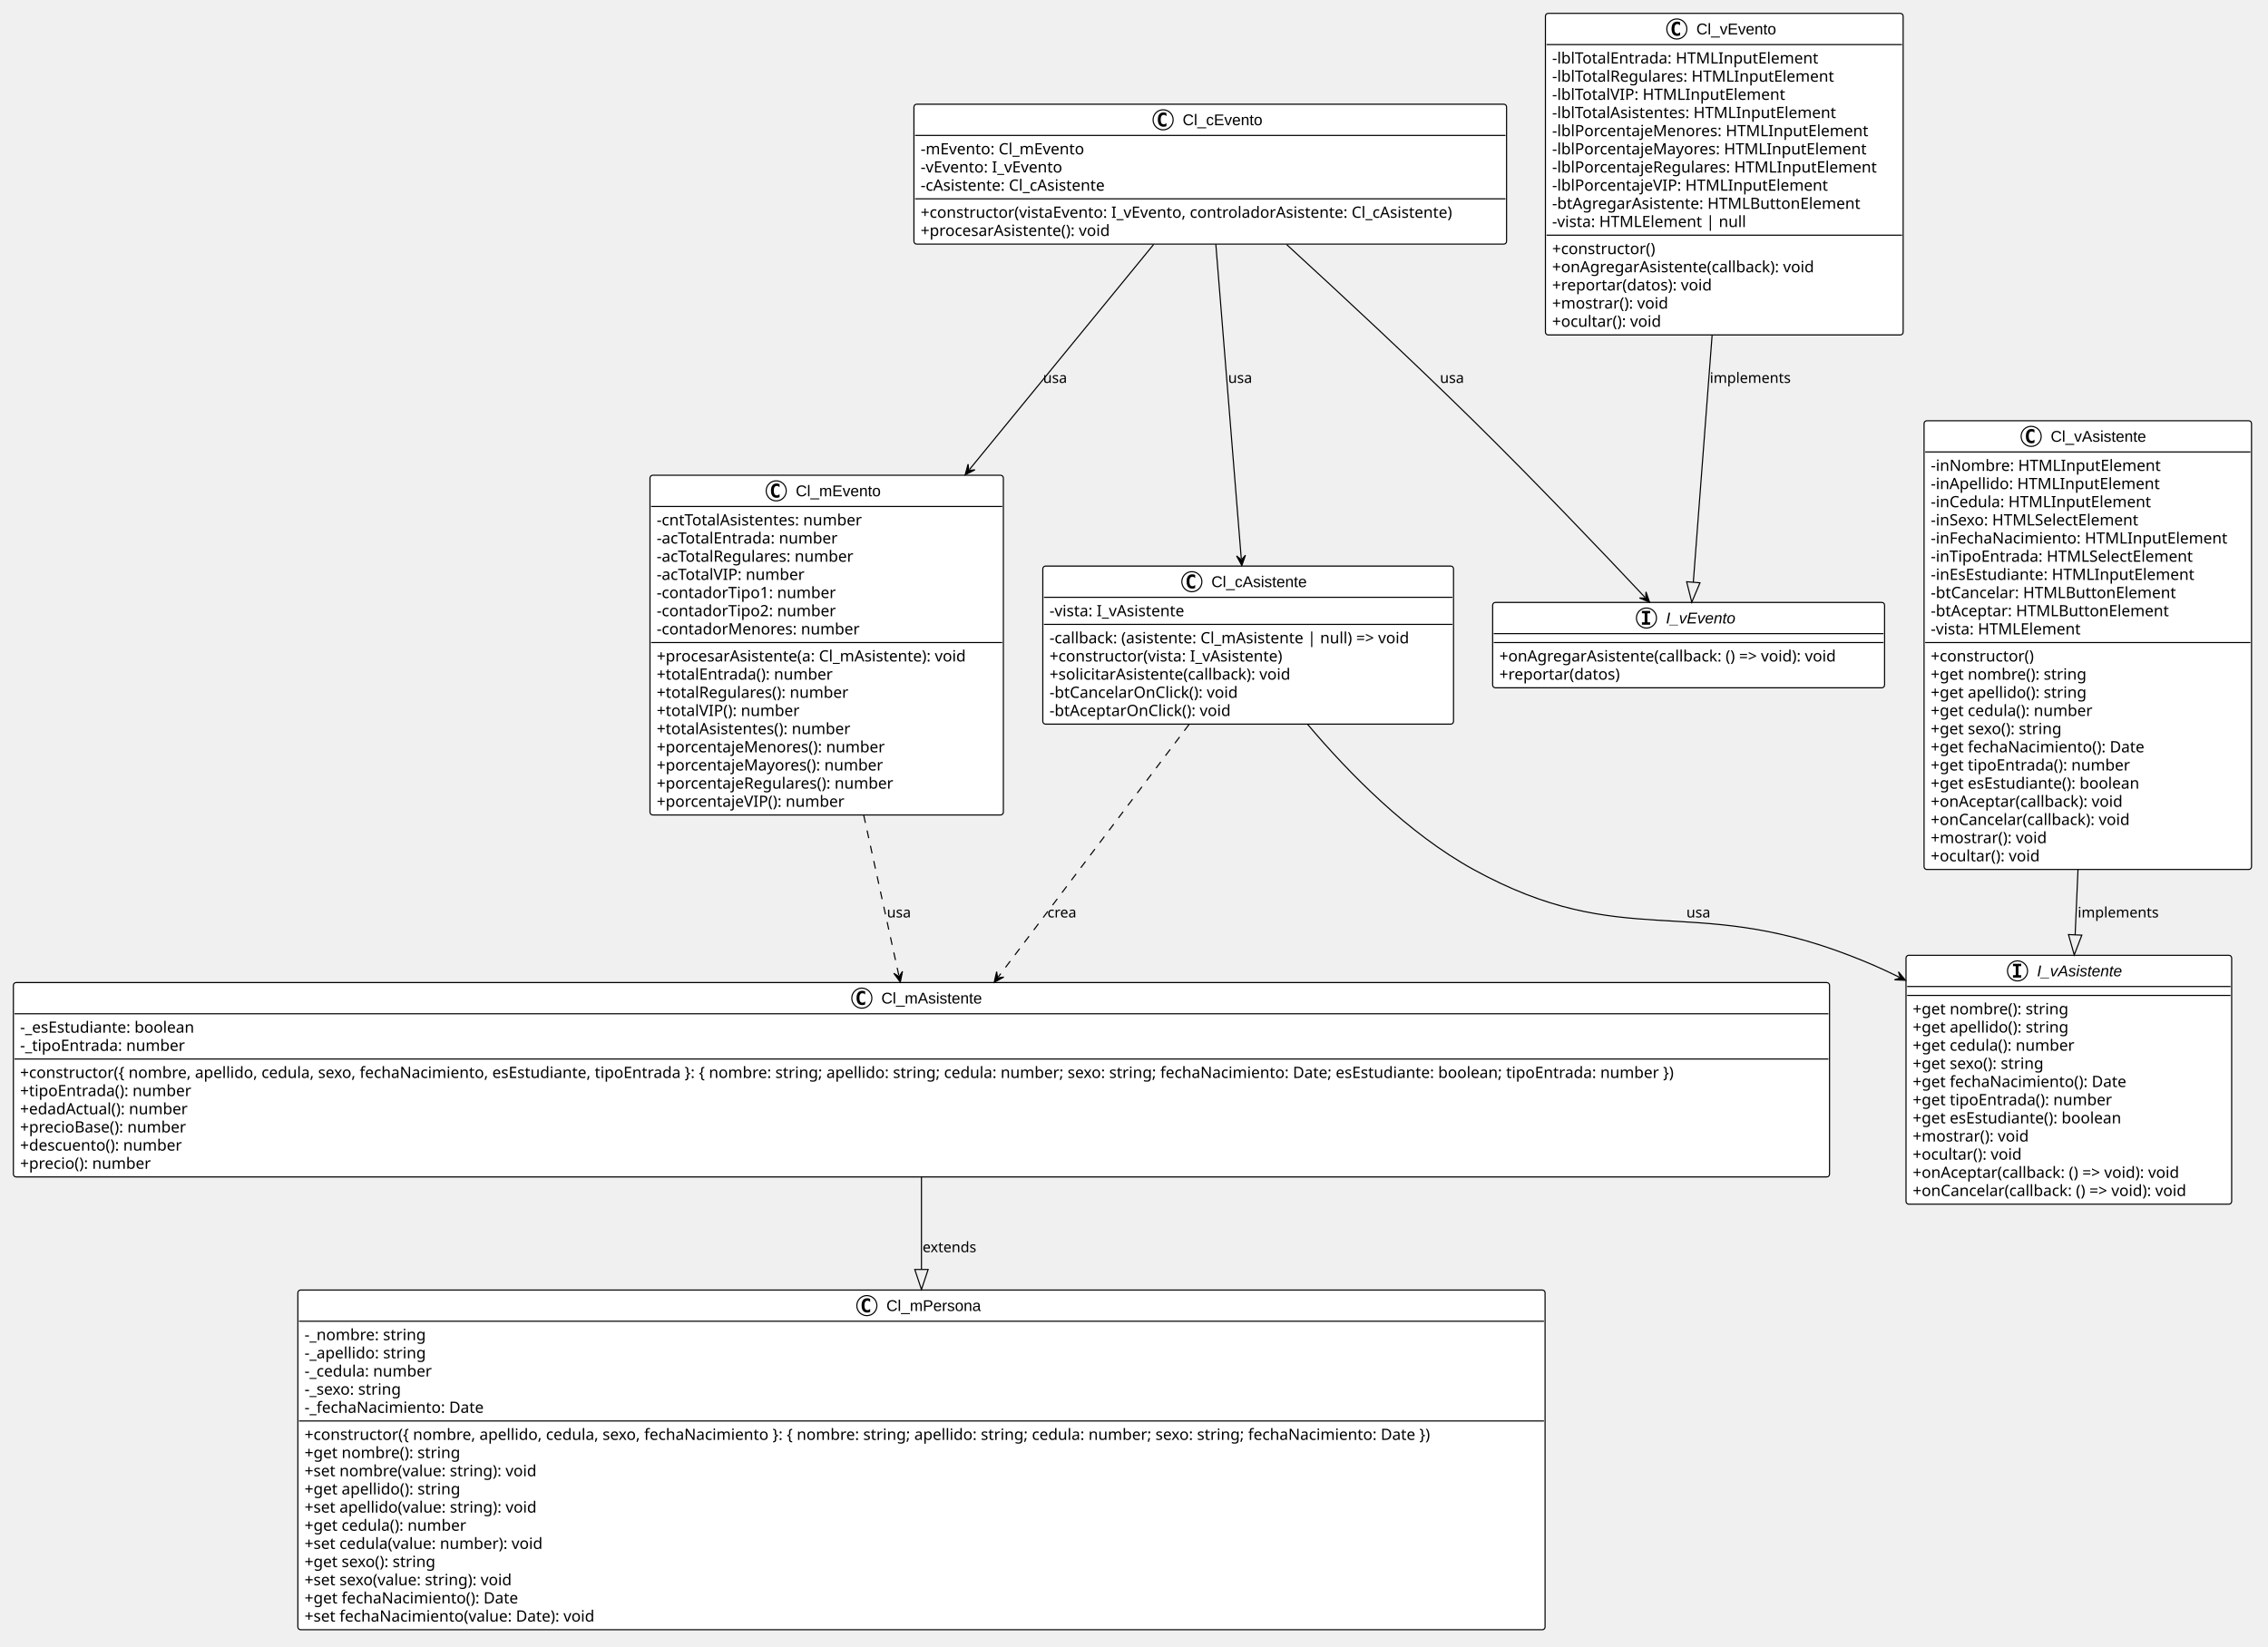
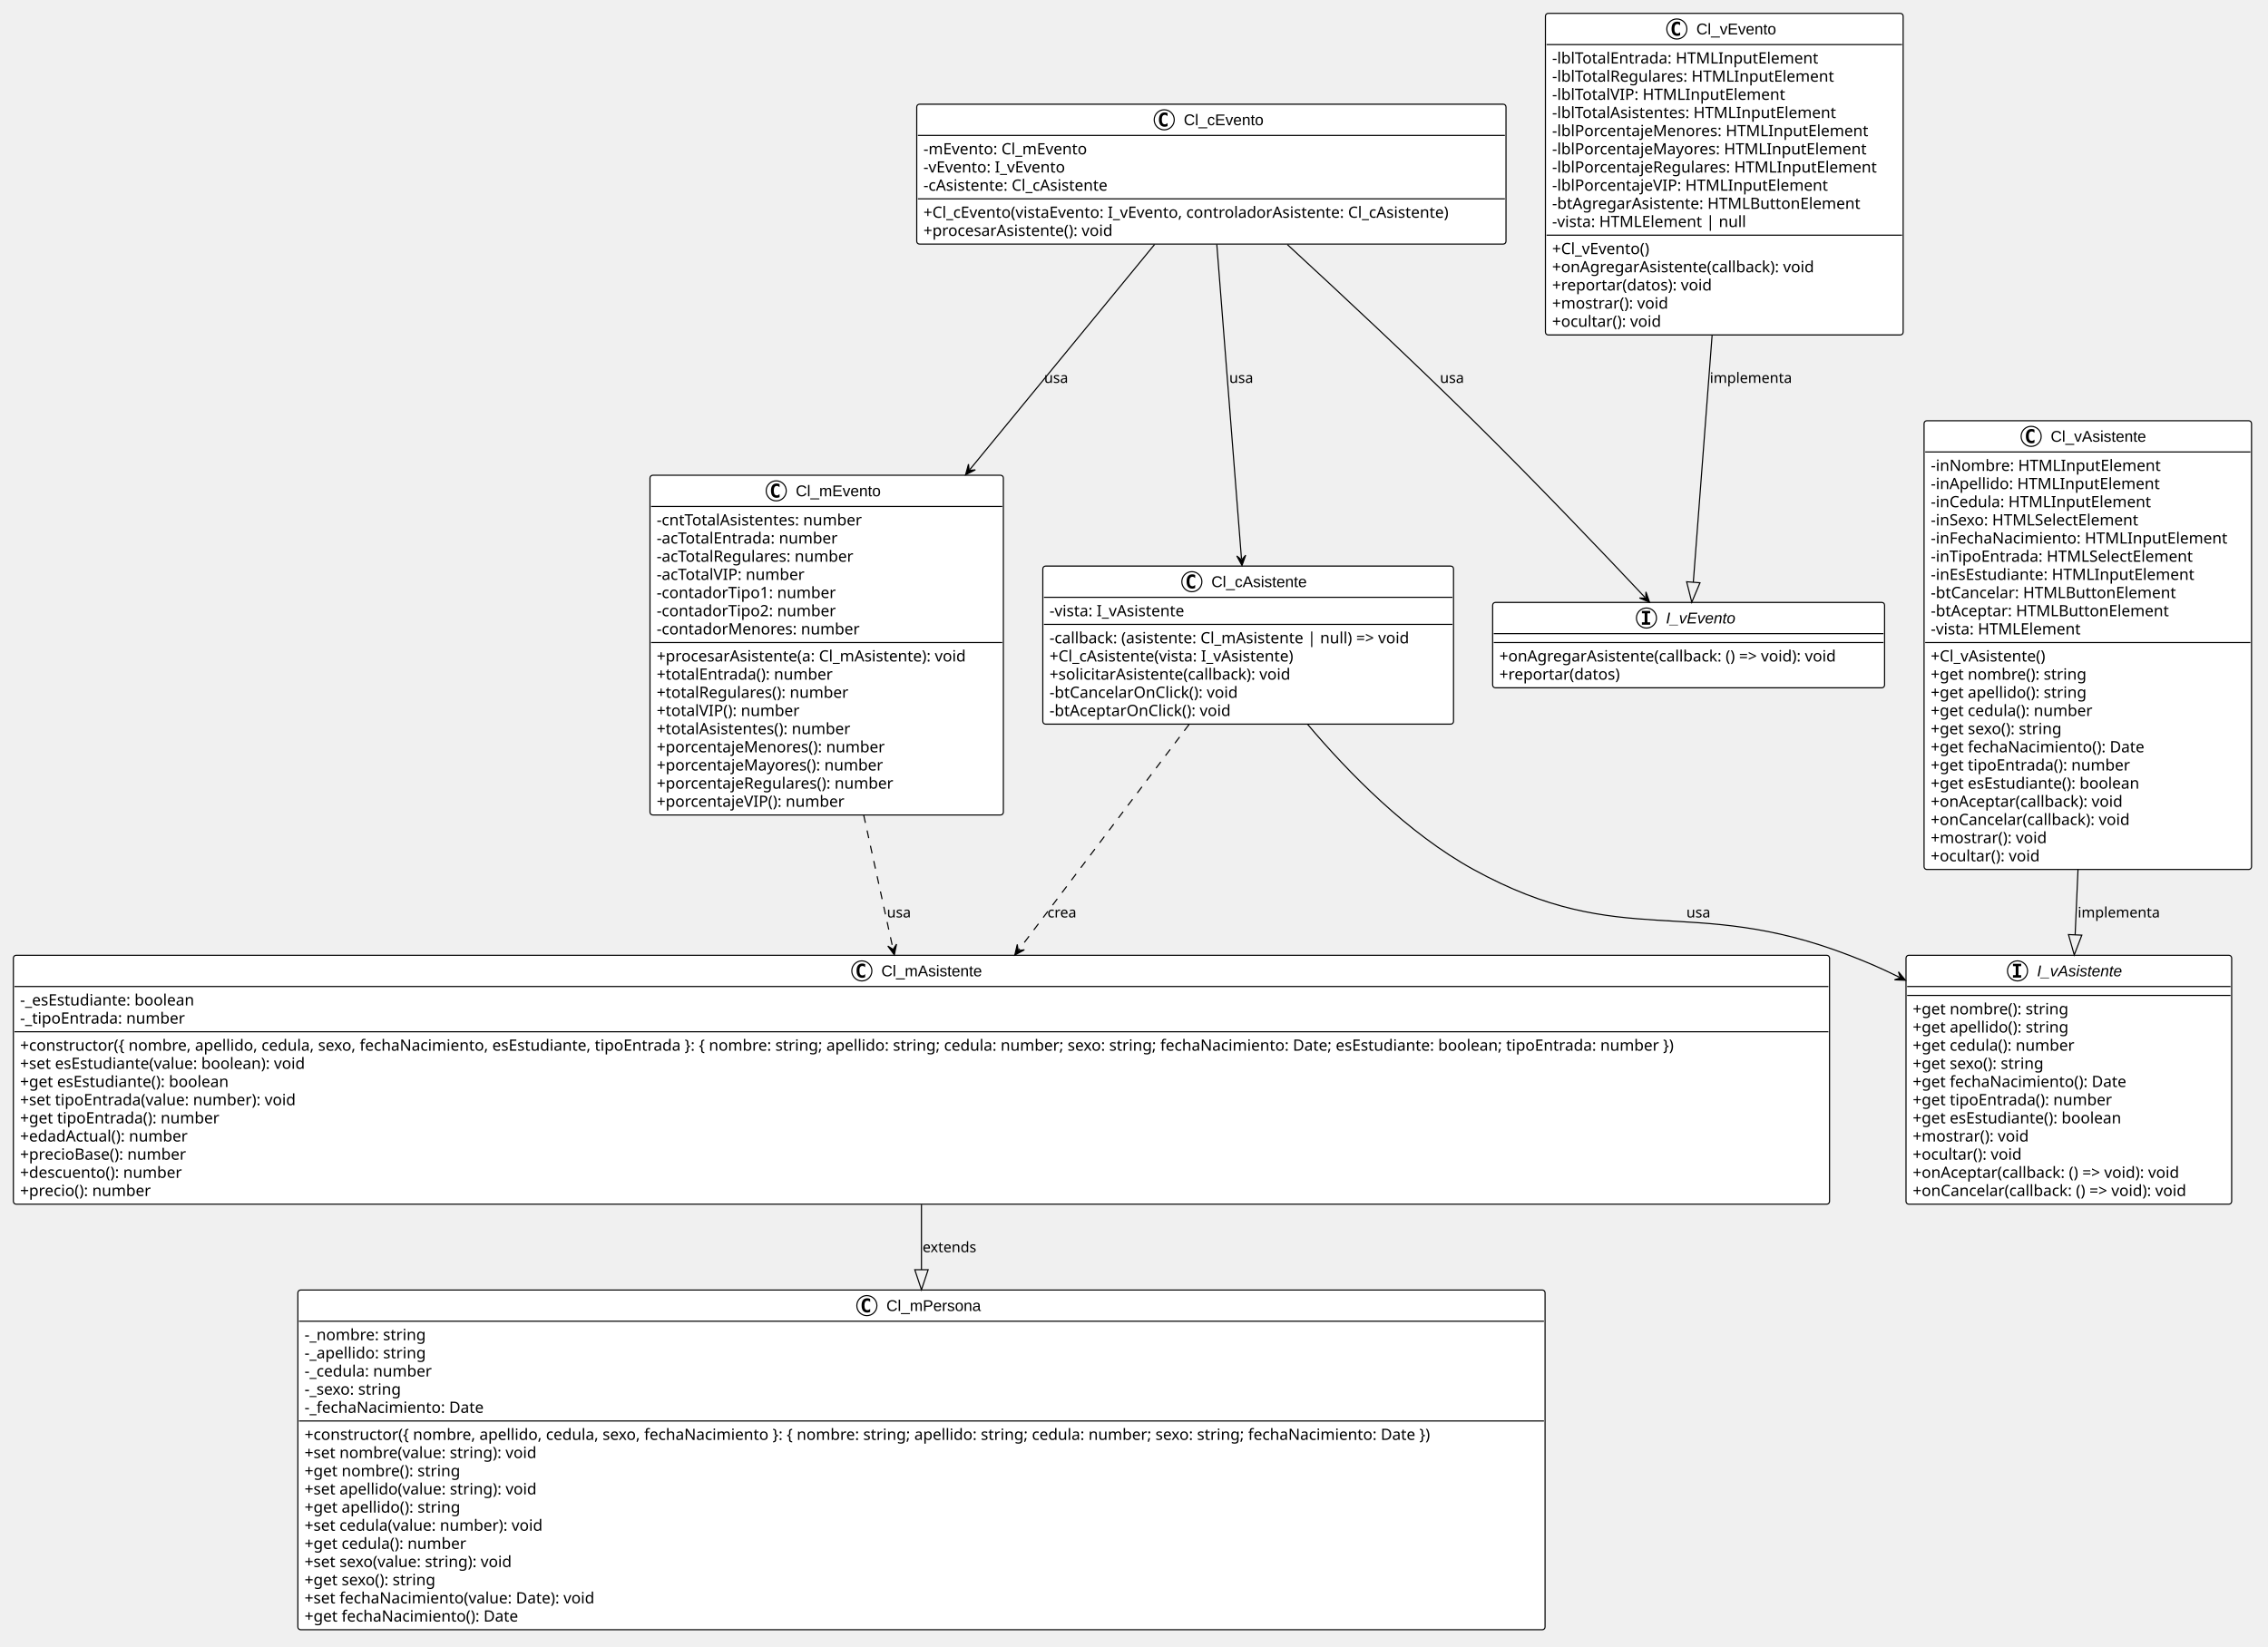
<svg xmlns="http://www.w3.org/2000/svg" contentStyleType="text/css" data-diagram-type="CLASS" height="1477px" preserveAspectRatio="none" style="width:2034px;height:1477px;background:#FFFFFF;" version="1.1" viewBox="0 0 2034 1477" width="2034px" zoomAndPan="magnify">
  <defs />
  <g>
    <g class="entity" data-qualified-name="Cl_mPersona" data-source-line="9" id="ent0002">
      <rect fill="#FFFFFF" height="304.75" rx="2.5" ry="2.5" style="stroke:#000000;stroke-width:1;" width="1118.533" x="267.12" y="1157.25" />
      <ellipse cx="777.424" cy="1171.25" fill="#FFFFFF" rx="9" ry="9" style="stroke:#000000;stroke-width:1;" />
      <path d="M780.393,1176.891 Q779.814,1177.188 779.174,1177.328 Q778.533,1177.484 777.83,1177.484 Q775.33,1177.484 774.002,1175.844 Q772.689,1174.188 772.689,1171.062 Q772.689,1167.938 774.002,1166.281 Q775.33,1164.625 777.83,1164.625 Q778.533,1164.625 779.174,1164.781 Q779.83,1164.938 780.393,1165.234 L780.393,1167.953 Q779.768,1167.375 779.174,1167.109 Q778.58,1166.828 777.955,1166.828 Q776.611,1166.828 775.924,1167.906 Q775.236,1168.969 775.236,1171.062 Q775.236,1173.156 775.924,1174.234 Q776.611,1175.297 777.955,1175.297 Q778.58,1175.297 779.174,1175.031 Q779.768,1174.75 780.393,1174.172 L780.393,1176.891 Z " fill="#000000" />
      <text fill="#000000" font-family="Arial" font-size="14" lengthAdjust="spacing" textLength="90.426" x="794.924" y="1176.097">Cl_mPersona</text>
      <line style="stroke:#000000;stroke-width:1;" x1="268.12" x2="1384.653" y1="1185.25" y2="1185.25" />
      <text fill="#000000" font-family="Verdana" font-size="14" lengthAdjust="spacing" textLength="115.739" x="273.12" y="1202.245">-_nombre: string</text>
      <text fill="#000000" font-family="Verdana" font-size="14" lengthAdjust="spacing" textLength="116.607" x="273.12" y="1218.542">-_apellido: string</text>
      <text fill="#000000" font-family="Verdana" font-size="14" lengthAdjust="spacing" textLength="122.397" x="273.12" y="1234.839">-_cedula: number</text>
      <text fill="#000000" font-family="Verdana" font-size="14" lengthAdjust="spacing" textLength="94.165" x="273.12" y="1251.136">-_sexo: string</text>
      <text fill="#000000" font-family="Verdana" font-size="14" lengthAdjust="spacing" textLength="173.079" x="273.12" y="1267.433">-_fechaNacimiento: Date</text>
      <line style="stroke:#000000;stroke-width:1;" x1="268.12" x2="1384.653" y1="1274.734" y2="1274.734" />
      <text fill="#000000" font-family="Verdana" font-size="14" lengthAdjust="spacing" textLength="1106.533" x="273.12" y="1291.729">+constructor({ nombre, apellido, cedula, sexo, fechaNacimiento }: { nombre: string; apellido: string; cedula: number; sexo: string; fechaNacimiento: Date })</text>
-       <text fill="#000000" font-family="Verdana" font-size="14" lengthAdjust="spacing" textLength="153.781" x="273.12" y="1308.026">+get nombre(): string</text>
-       <text fill="#000000" font-family="Verdana" font-size="14" lengthAdjust="spacing" textLength="229.223" x="273.12" y="1324.323">+set nombre(value: string): void</text>
-       <text fill="#000000" font-family="Verdana" font-size="14" lengthAdjust="spacing" textLength="154.649" x="273.12" y="1340.62">+get apellido(): string</text>
-       <text fill="#000000" font-family="Verdana" font-size="14" lengthAdjust="spacing" textLength="230.091" x="273.12" y="1356.917">+set apellido(value: string): void</text>
-       <text fill="#000000" font-family="Verdana" font-size="14" lengthAdjust="spacing" textLength="160.44" x="273.12" y="1373.214">+get cedula(): number</text>
-       <text fill="#000000" font-family="Verdana" font-size="14" lengthAdjust="spacing" textLength="235.881" x="273.12" y="1389.511">+set cedula(value: number): void</text>
-       <text fill="#000000" font-family="Verdana" font-size="14" lengthAdjust="spacing" textLength="132.207" x="273.12" y="1405.808">+get sexo(): string</text>
-       <text fill="#000000" font-family="Verdana" font-size="14" lengthAdjust="spacing" textLength="207.648" x="273.12" y="1422.104">+set sexo(value: string): void</text>
-       <text fill="#000000" font-family="Verdana" font-size="14" lengthAdjust="spacing" textLength="211.121" x="273.12" y="1438.401">+get fechaNacimiento(): Date</text>
-       <text fill="#000000" font-family="Verdana" font-size="14" lengthAdjust="spacing" textLength="286.562" x="273.12" y="1454.698">+set fechaNacimiento(value: Date): void</text>
+       <text fill="#000000" font-family="Verdana" font-size="14" lengthAdjust="spacing" textLength="229.223" x="273.12" y="1308.026">+set nombre(value: string): void</text>
+       <text fill="#000000" font-family="Verdana" font-size="14" lengthAdjust="spacing" textLength="153.781" x="273.12" y="1324.323">+get nombre(): string</text>
+       <text fill="#000000" font-family="Verdana" font-size="14" lengthAdjust="spacing" textLength="230.091" x="273.12" y="1340.62">+set apellido(value: string): void</text>
+       <text fill="#000000" font-family="Verdana" font-size="14" lengthAdjust="spacing" textLength="154.649" x="273.12" y="1356.917">+get apellido(): string</text>
+       <text fill="#000000" font-family="Verdana" font-size="14" lengthAdjust="spacing" textLength="235.881" x="273.12" y="1373.214">+set cedula(value: number): void</text>
+       <text fill="#000000" font-family="Verdana" font-size="14" lengthAdjust="spacing" textLength="160.44" x="273.12" y="1389.511">+get cedula(): number</text>
+       <text fill="#000000" font-family="Verdana" font-size="14" lengthAdjust="spacing" textLength="207.648" x="273.12" y="1405.808">+set sexo(value: string): void</text>
+       <text fill="#000000" font-family="Verdana" font-size="14" lengthAdjust="spacing" textLength="132.207" x="273.12" y="1422.104">+get sexo(): string</text>
+       <text fill="#000000" font-family="Verdana" font-size="14" lengthAdjust="spacing" textLength="286.562" x="273.12" y="1438.401">+set fechaNacimiento(value: Date): void</text>
+       <text fill="#000000" font-family="Verdana" font-size="14" lengthAdjust="spacing" textLength="211.121" x="273.12" y="1454.698">+get fechaNacimiento(): Date</text>
    </g>
    <g class="entity" data-qualified-name="Cl_mAsistente" data-source-line="28" id="ent0003">
-       <rect fill="#FFFFFF" height="174.375" rx="2.5" ry="2.5" style="stroke:#000000;stroke-width:1;" width="1628.774" x="12" y="881.43" />
-       <ellipse cx="772.919" cy="895.43" fill="#FFFFFF" rx="9" ry="9" style="stroke:#000000;stroke-width:1;" />
-       <path d="M775.888,901.071 Q775.31,901.367 774.669,901.508 Q774.029,901.664 773.326,901.664 Q770.826,901.664 769.498,900.024 Q768.185,898.367 768.185,895.242 Q768.185,892.117 769.498,890.461 Q770.826,888.805 773.326,888.805 Q774.029,888.805 774.669,888.961 Q775.326,889.117 775.888,889.414 L775.888,892.133 Q775.263,891.555 774.669,891.289 Q774.076,891.008 773.451,891.008 Q772.107,891.008 771.419,892.086 Q770.732,893.149 770.732,895.242 Q770.732,897.336 771.419,898.414 Q772.107,899.477 773.451,899.477 Q774.076,899.477 774.669,899.211 Q775.263,898.93 775.888,898.352 L775.888,901.071 Z " fill="#000000" />
-       <text fill="#000000" font-family="Arial" font-size="14" lengthAdjust="spacing" textLength="99.436" x="790.419" y="900.277">Cl_mAsistente</text>
-       <line style="stroke:#000000;stroke-width:1;" x1="13" x2="1639.774" y1="909.43" y2="909.43" />
-       <text fill="#000000" font-family="Verdana" font-size="14" lengthAdjust="spacing" textLength="167.932" x="18" y="926.425">-_esEstudiante: boolean</text>
-       <text fill="#000000" font-family="Verdana" font-size="14" lengthAdjust="spacing" textLength="157.698" x="18" y="942.722">-_tipoEntrada: number</text>
-       <line style="stroke:#000000;stroke-width:1;" x1="13" x2="1639.774" y1="950.024" y2="950.024" />
-       <text fill="#000000" font-family="Verdana" font-size="14" lengthAdjust="spacing" textLength="1616.774" x="18" y="967.019">+constructor({ nombre, apellido, cedula, sexo, fechaNacimiento, esEstudiante, tipoEntrada }: { nombre: string; apellido: string; cedula: number; sexo: string; fechaNacimiento: Date; esEstudiante: boolean; tipoEntrada: number })</text>
-       <text fill="#000000" font-family="Verdana" font-size="14" lengthAdjust="spacing" textLength="168.301" x="18" y="983.316">+tipoEntrada(): number</text>
-       <text fill="#000000" font-family="Verdana" font-size="14" lengthAdjust="spacing" textLength="165.532" x="18" y="999.613">+edadActual(): number</text>
-       <text fill="#000000" font-family="Verdana" font-size="14" lengthAdjust="spacing" textLength="163.96" x="18" y="1015.909">+precioBase(): number</text>
-       <text fill="#000000" font-family="Verdana" font-size="14" lengthAdjust="spacing" textLength="159.366" x="18" y="1032.206">+descuento(): number</text>
-       <text fill="#000000" font-family="Verdana" font-size="14" lengthAdjust="spacing" textLength="129.869" x="18" y="1048.503">+precio(): number</text>
-     </g>
-     <g class="entity" data-qualified-name="Cl_mEvento" data-source-line="41" id="ent0005">
+       <rect fill="#FFFFFF" height="223.266" rx="2.5" ry="2.5" style="stroke:#000000;stroke-width:1;" width="1628.774" x="12" y="856.98" />
+       <ellipse cx="772.919" cy="870.98" fill="#FFFFFF" rx="9" ry="9" style="stroke:#000000;stroke-width:1;" />
+       <path d="M775.888,876.621 Q775.31,876.918 774.669,877.058 Q774.029,877.214 773.326,877.214 Q770.826,877.214 769.498,875.574 Q768.185,873.918 768.185,870.793 Q768.185,867.668 769.498,866.011 Q770.826,864.355 773.326,864.355 Q774.029,864.355 774.669,864.511 Q775.326,864.668 775.888,864.964 L775.888,867.683 Q775.263,867.105 774.669,866.839 Q774.076,866.558 773.451,866.558 Q772.107,866.558 771.419,867.636 Q770.732,868.699 770.732,870.793 Q770.732,872.886 771.419,873.964 Q772.107,875.027 773.451,875.027 Q774.076,875.027 774.669,874.761 Q775.263,874.48 775.888,873.902 L775.888,876.621 Z " fill="#000000" />
+       <text fill="#000000" font-family="Arial" font-size="14" lengthAdjust="spacing" textLength="99.436" x="790.419" y="875.827">Cl_mAsistente</text>
+       <line style="stroke:#000000;stroke-width:1;" x1="13" x2="1639.774" y1="884.98" y2="884.98" />
+       <text fill="#000000" font-family="Verdana" font-size="14" lengthAdjust="spacing" textLength="167.932" x="18" y="901.975">-_esEstudiante: boolean</text>
+       <text fill="#000000" font-family="Verdana" font-size="14" lengthAdjust="spacing" textLength="157.698" x="18" y="918.272">-_tipoEntrada: number</text>
+       <line style="stroke:#000000;stroke-width:1;" x1="13" x2="1639.774" y1="925.574" y2="925.574" />
+       <text fill="#000000" font-family="Verdana" font-size="14" lengthAdjust="spacing" textLength="1616.774" x="18" y="942.569">+constructor({ nombre, apellido, cedula, sexo, fechaNacimiento, esEstudiante, tipoEntrada }: { nombre: string; apellido: string; cedula: number; sexo: string; fechaNacimiento: Date; esEstudiante: boolean; tipoEntrada: number })</text>
+       <text fill="#000000" font-family="Verdana" font-size="14" lengthAdjust="spacing" textLength="281.415" x="18" y="958.866">+set esEstudiante(value: boolean): void</text>
+       <text fill="#000000" font-family="Verdana" font-size="14" lengthAdjust="spacing" textLength="205.974" x="18" y="975.163">+get esEstudiante(): boolean</text>
+       <text fill="#000000" font-family="Verdana" font-size="14" lengthAdjust="spacing" textLength="271.182" x="18" y="991.46">+set tipoEntrada(value: number): void</text>
+       <text fill="#000000" font-family="Verdana" font-size="14" lengthAdjust="spacing" textLength="195.74" x="18" y="1007.756">+get tipoEntrada(): number</text>
+       <text fill="#000000" font-family="Verdana" font-size="14" lengthAdjust="spacing" textLength="165.532" x="18" y="1024.053">+edadActual(): number</text>
+       <text fill="#000000" font-family="Verdana" font-size="14" lengthAdjust="spacing" textLength="163.96" x="18" y="1040.35">+precioBase(): number</text>
+       <text fill="#000000" font-family="Verdana" font-size="14" lengthAdjust="spacing" textLength="159.366" x="18" y="1056.647">+descuento(): number</text>
+       <text fill="#000000" font-family="Verdana" font-size="14" lengthAdjust="spacing" textLength="129.869" x="18" y="1072.944">+precio(): number</text>
+     </g>
+     <g class="entity" data-qualified-name="Cl_mEvento" data-source-line="44" id="ent0005">
      <rect fill="#FFFFFF" height="304.75" rx="2.5" ry="2.5" style="stroke:#000000;stroke-width:1;" width="316.91" x="582.93" y="426.34" />
      <ellipse cx="696.148" cy="440.34" fill="#FFFFFF" rx="9" ry="9" style="stroke:#000000;stroke-width:1;" />
      <path d="M699.116,445.981 Q698.538,446.277 697.898,446.418 Q697.257,446.574 696.554,446.574 Q694.054,446.574 692.726,444.934 Q691.413,443.277 691.413,440.152 Q691.413,437.027 692.726,435.371 Q694.054,433.715 696.554,433.715 Q697.257,433.715 697.898,433.871 Q698.554,434.027 699.116,434.324 L699.116,437.043 Q698.491,436.465 697.898,436.199 Q697.304,435.918 696.679,435.918 Q695.335,435.918 694.648,436.996 Q693.96,438.059 693.96,440.152 Q693.96,442.246 694.648,443.324 Q695.335,444.387 696.679,444.387 Q697.304,444.387 697.898,444.121 Q698.491,443.84 699.116,443.262 L699.116,445.981 Z " fill="#000000" />
      <text fill="#000000" font-family="Arial" font-size="14" lengthAdjust="spacing" textLength="82.975" x="713.648" y="445.187">Cl_mEvento</text>
      <line style="stroke:#000000;stroke-width:1;" x1="583.93" x2="898.84" y1="454.34" y2="454.34" />
      <text fill="#000000" font-family="Verdana" font-size="14" lengthAdjust="spacing" textLength="198.42" x="588.93" y="471.335">-cntTotalAsistentes: number</text>
      <text fill="#000000" font-family="Verdana" font-size="14" lengthAdjust="spacing" textLength="175.219" x="588.93" y="487.632">-acTotalEntrada: number</text>
      <text fill="#000000" font-family="Verdana" font-size="14" lengthAdjust="spacing" textLength="190.442" x="588.93" y="503.929">-acTotalRegulares: number</text>
      <text fill="#000000" font-family="Verdana" font-size="14" lengthAdjust="spacing" textLength="142.358" x="588.93" y="520.226">-acTotalVIP: number</text>
      <text fill="#000000" font-family="Verdana" font-size="14" lengthAdjust="spacing" textLength="170.071" x="588.93" y="536.523">-contadorTipo1: number</text>
      <text fill="#000000" font-family="Verdana" font-size="14" lengthAdjust="spacing" textLength="170.071" x="588.93" y="552.819">-contadorTipo2: number</text>
      <text fill="#000000" font-family="Verdana" font-size="14" lengthAdjust="spacing" textLength="191.065" x="588.93" y="569.116">-contadorMenores: number</text>
      <line style="stroke:#000000;stroke-width:1;" x1="583.93" x2="898.84" y1="576.418" y2="576.418" />
      <text fill="#000000" font-family="Verdana" font-size="14" lengthAdjust="spacing" textLength="304.91" x="588.93" y="593.413">+procesarAsistente(a: Cl_mAsistente): void</text>
      <text fill="#000000" font-family="Verdana" font-size="14" lengthAdjust="spacing" textLength="173.482" x="588.93" y="609.71">+totalEntrada(): number</text>
      <text fill="#000000" font-family="Verdana" font-size="14" lengthAdjust="spacing" textLength="188.706" x="588.93" y="626.007">+totalRegulares(): number</text>
      <text fill="#000000" font-family="Verdana" font-size="14" lengthAdjust="spacing" textLength="140.622" x="588.93" y="642.304">+totalVIP(): number</text>
      <text fill="#000000" font-family="Verdana" font-size="14" lengthAdjust="spacing" textLength="190.9" x="588.93" y="658.601">+totalAsistentes(): number</text>
      <text fill="#000000" font-family="Verdana" font-size="14" lengthAdjust="spacing" textLength="221.218" x="588.93" y="674.898">+porcentajeMenores(): number</text>
      <text fill="#000000" font-family="Verdana" font-size="14" lengthAdjust="spacing" textLength="220.596" x="588.93" y="691.194">+porcentajeMayores(): number</text>
      <text fill="#000000" font-family="Verdana" font-size="14" lengthAdjust="spacing" textLength="231.656" x="588.93" y="707.491">+porcentajeRegulares(): number</text>
      <text fill="#000000" font-family="Verdana" font-size="14" lengthAdjust="spacing" textLength="183.572" x="588.93" y="723.788">+porcentajeVIP(): number</text>
    </g>
-     <g class="entity" data-qualified-name="I_vAsistente" data-source-line="63" id="ent0007">
+     <g class="entity" data-qualified-name="I_vAsistente" data-source-line="66" id="ent0007">
      <rect fill="#FFFFFF" height="223.266" rx="2.5" ry="2.5" style="stroke:#000000;stroke-width:1;" width="292.055" x="1709.36" y="856.98" />
      <ellipse cx="1809.364" cy="870.98" fill="#FFFFFF" rx="9" ry="9" style="stroke:#000000;stroke-width:1;" />
      <path d="M1805.286,866.746 L1805.286,864.589 L1812.676,864.589 L1812.676,866.746 L1810.208,866.746 L1810.208,874.824 L1812.676,874.824 L1812.676,876.98 L1805.286,876.98 L1805.286,874.824 L1807.755,874.824 L1807.755,866.746 L1805.286,866.746 Z " fill="#000000" />
      <text fill="#000000" font-family="Arial" font-size="14" font-style="italic" lengthAdjust="spacing" textLength="84.547" x="1826.864" y="875.827">I_vAsistente</text>
      <line style="stroke:#000000;stroke-width:1;" x1="1710.36" x2="2000.415" y1="884.98" y2="884.98" />
      <line style="stroke:#000000;stroke-width:1;" x1="1710.36" x2="2000.415" y1="892.98" y2="892.98" />
      <text fill="#000000" font-family="Verdana" font-size="14" lengthAdjust="spacing" textLength="153.781" x="1715.36" y="909.975">+get nombre(): string</text>
      <text fill="#000000" font-family="Verdana" font-size="14" lengthAdjust="spacing" textLength="154.649" x="1715.36" y="926.272">+get apellido(): string</text>
      <text fill="#000000" font-family="Verdana" font-size="14" lengthAdjust="spacing" textLength="160.44" x="1715.36" y="942.569">+get cedula(): number</text>
      <text fill="#000000" font-family="Verdana" font-size="14" lengthAdjust="spacing" textLength="132.207" x="1715.36" y="958.866">+get sexo(): string</text>
      <text fill="#000000" font-family="Verdana" font-size="14" lengthAdjust="spacing" textLength="211.121" x="1715.36" y="975.163">+get fechaNacimiento(): Date</text>
      <text fill="#000000" font-family="Verdana" font-size="14" lengthAdjust="spacing" textLength="195.74" x="1715.36" y="991.46">+get tipoEntrada(): number</text>
      <text fill="#000000" font-family="Verdana" font-size="14" lengthAdjust="spacing" textLength="205.974" x="1715.36" y="1007.756">+get esEstudiante(): boolean</text>
      <text fill="#000000" font-family="Verdana" font-size="14" lengthAdjust="spacing" textLength="116.525" x="1715.36" y="1024.053">+mostrar(): void</text>
      <text fill="#000000" font-family="Verdana" font-size="14" lengthAdjust="spacing" textLength="110.298" x="1715.36" y="1040.35">+ocultar(): void</text>
      <text fill="#000000" font-family="Verdana" font-size="14" lengthAdjust="spacing" textLength="272.891" x="1715.36" y="1056.647">+onAceptar(callback: () =&gt; void): void</text>
      <text fill="#000000" font-family="Verdana" font-size="14" lengthAdjust="spacing" textLength="280.055" x="1715.36" y="1072.944">+onCancelar(callback: () =&gt; void): void</text>
    </g>
-     <g class="entity" data-qualified-name="I_vEvento" data-source-line="77" id="ent0008">
+     <g class="entity" data-qualified-name="I_vEvento" data-source-line="80" id="ent0008">
      <rect fill="#FFFFFF" height="76.594" rx="2.5" ry="2.5" style="stroke:#000000;stroke-width:1;" width="351.479" x="1338.65" y="540.42" />
      <ellipse cx="1476.597" cy="554.42" fill="#FFFFFF" rx="9" ry="9" style="stroke:#000000;stroke-width:1;" />
      <path d="M1472.519,550.186 L1472.519,548.029 L1479.909,548.029 L1479.909,550.186 L1477.44,550.186 L1477.44,558.264 L1479.909,558.264 L1479.909,560.42 L1472.519,560.42 L1472.519,558.264 L1474.987,558.264 L1474.987,550.186 L1472.519,550.186 Z " fill="#000000" />
      <text fill="#000000" font-family="Arial" font-size="14" font-style="italic" lengthAdjust="spacing" textLength="68.086" x="1494.097" y="559.267">I_vEvento</text>
      <line style="stroke:#000000;stroke-width:1;" x1="1339.65" x2="1689.13" y1="568.42" y2="568.42" />
      <line style="stroke:#000000;stroke-width:1;" x1="1339.65" x2="1689.13" y1="576.42" y2="576.42" />
      <text fill="#000000" font-family="Verdana" font-size="14" lengthAdjust="spacing" textLength="339.479" x="1344.65" y="593.415">+onAgregarAsistente(callback: () =&gt; void): void</text>
      <text fill="#000000" font-family="Verdana" font-size="14" lengthAdjust="spacing" textLength="118.87" x="1344.65" y="609.712">+reportar(datos)</text>
    </g>
-     <g class="entity" data-qualified-name="Cl_vAsistente" data-source-line="83" id="ent0009">
+     <g class="entity" data-qualified-name="Cl_vAsistente" data-source-line="86" id="ent0009">
      <rect fill="#FFFFFF" height="402.531" rx="2.5" ry="2.5" style="stroke:#000000;stroke-width:1;" width="293.675" x="1725.55" y="377.45" />
      <ellipse cx="1821.596" cy="391.45" fill="#FFFFFF" rx="9" ry="9" style="stroke:#000000;stroke-width:1;" />
      <path d="M1824.565,397.091 Q1823.986,397.387 1823.346,397.528 Q1822.705,397.684 1822.002,397.684 Q1819.502,397.684 1818.174,396.044 Q1816.861,394.387 1816.861,391.262 Q1816.861,388.137 1818.174,386.481 Q1819.502,384.825 1822.002,384.825 Q1822.705,384.825 1823.346,384.981 Q1824.002,385.137 1824.565,385.434 L1824.565,388.153 Q1823.94,387.575 1823.346,387.309 Q1822.752,387.028 1822.127,387.028 Q1820.783,387.028 1820.096,388.106 Q1819.408,389.169 1819.408,391.262 Q1819.408,393.356 1820.096,394.434 Q1820.783,395.497 1822.127,395.497 Q1822.752,395.497 1823.346,395.231 Q1823.94,394.95 1824.565,394.372 L1824.565,397.091 Z " fill="#000000" />
      <text fill="#000000" font-family="Arial" font-size="14" lengthAdjust="spacing" textLength="94.083" x="1839.096" y="396.297">Cl_vAsistente</text>
      <line style="stroke:#000000;stroke-width:1;" x1="1726.55" x2="2018.225" y1="405.45" y2="405.45" />
      <text fill="#000000" font-family="Verdana" font-size="14" lengthAdjust="spacing" textLength="216.084" x="1731.55" y="422.445">-inNombre: HTMLInputElement</text>
      <text fill="#000000" font-family="Verdana" font-size="14" lengthAdjust="spacing" textLength="216.351" x="1731.55" y="438.742">-inApellido: HTMLInputElement</text>
      <text fill="#000000" font-family="Verdana" font-size="14" lengthAdjust="spacing" textLength="208.769" x="1731.55" y="455.039">-inCedula: HTMLInputElement</text>
      <text fill="#000000" font-family="Verdana" font-size="14" lengthAdjust="spacing" textLength="201.441" x="1731.55" y="471.336">-inSexo: HTMLSelectElement</text>
      <text fill="#000000" font-family="Verdana" font-size="14" lengthAdjust="spacing" textLength="281.675" x="1731.55" y="487.633">-inFechaNacimiento: HTMLInputElement</text>
      <text fill="#000000" font-family="Verdana" font-size="14" lengthAdjust="spacing" textLength="251.993" x="1731.55" y="503.93">-inTipoEntrada: HTMLSelectElement</text>
      <text fill="#000000" font-family="Verdana" font-size="14" lengthAdjust="spacing" textLength="251.125" x="1731.55" y="520.226">-inEsEstudiante: HTMLInputElement</text>
      <text fill="#000000" font-family="Verdana" font-size="14" lengthAdjust="spacing" textLength="234.172" x="1731.55" y="536.523">-btCancelar: HTMLButtonElement</text>
      <text fill="#000000" font-family="Verdana" font-size="14" lengthAdjust="spacing" textLength="227.008" x="1731.55" y="552.82">-btAceptar: HTMLButtonElement</text>
      <text fill="#000000" font-family="Verdana" font-size="14" lengthAdjust="spacing" textLength="144.676" x="1731.55" y="569.117">-vista: HTMLElement</text>
      <line style="stroke:#000000;stroke-width:1;" x1="1726.55" x2="2018.225" y1="576.419" y2="576.419" />
-       <text fill="#000000" font-family="Verdana" font-size="14" lengthAdjust="spacing" textLength="102.71" x="1731.55" y="593.414">+constructor()</text>
+       <text fill="#000000" font-family="Verdana" font-size="14" lengthAdjust="spacing" textLength="116.737" x="1731.55" y="593.414">+Cl_vAsistente()</text>
      <text fill="#000000" font-family="Verdana" font-size="14" lengthAdjust="spacing" textLength="153.781" x="1731.55" y="609.711">+get nombre(): string</text>
      <text fill="#000000" font-family="Verdana" font-size="14" lengthAdjust="spacing" textLength="154.649" x="1731.55" y="626.008">+get apellido(): string</text>
      <text fill="#000000" font-family="Verdana" font-size="14" lengthAdjust="spacing" textLength="160.44" x="1731.55" y="642.304">+get cedula(): number</text>
      <text fill="#000000" font-family="Verdana" font-size="14" lengthAdjust="spacing" textLength="132.207" x="1731.55" y="658.601">+get sexo(): string</text>
      <text fill="#000000" font-family="Verdana" font-size="14" lengthAdjust="spacing" textLength="211.121" x="1731.55" y="674.898">+get fechaNacimiento(): Date</text>
      <text fill="#000000" font-family="Verdana" font-size="14" lengthAdjust="spacing" textLength="195.74" x="1731.55" y="691.195">+get tipoEntrada(): number</text>
      <text fill="#000000" font-family="Verdana" font-size="14" lengthAdjust="spacing" textLength="205.974" x="1731.55" y="707.492">+get esEstudiante(): boolean</text>
      <text fill="#000000" font-family="Verdana" font-size="14" lengthAdjust="spacing" textLength="190.811" x="1731.55" y="723.789">+onAceptar(callback): void</text>
      <text fill="#000000" font-family="Verdana" font-size="14" lengthAdjust="spacing" textLength="197.976" x="1731.55" y="740.086">+onCancelar(callback): void</text>
      <text fill="#000000" font-family="Verdana" font-size="14" lengthAdjust="spacing" textLength="116.525" x="1731.55" y="756.383">+mostrar(): void</text>
      <text fill="#000000" font-family="Verdana" font-size="14" lengthAdjust="spacing" textLength="110.298" x="1731.55" y="772.679">+ocultar(): void</text>
    </g>
-     <g class="entity" data-qualified-name="Cl_vEvento" data-source-line="108" id="ent0010">
+     <g class="entity" data-qualified-name="Cl_vEvento" data-source-line="111" id="ent0010">
      <rect fill="#FFFFFF" height="288.453" rx="2.5" ry="2.5" style="stroke:#000000;stroke-width:1;" width="320.807" x="1385.98" y="12" />
      <ellipse cx="1503.822" cy="26" fill="#FFFFFF" rx="9" ry="9" style="stroke:#000000;stroke-width:1;" />
      <path d="M1506.791,31.641 Q1506.213,31.938 1505.572,32.078 Q1504.932,32.234 1504.228,32.234 Q1501.728,32.234 1500.4,30.594 Q1499.088,28.938 1499.088,25.812 Q1499.088,22.688 1500.4,21.031 Q1501.728,19.375 1504.228,19.375 Q1504.932,19.375 1505.572,19.531 Q1506.228,19.688 1506.791,19.984 L1506.791,22.703 Q1506.166,22.125 1505.572,21.859 Q1504.978,21.578 1504.353,21.578 Q1503.01,21.578 1502.322,22.656 Q1501.635,23.719 1501.635,25.812 Q1501.635,27.906 1502.322,28.984 Q1503.01,30.047 1504.353,30.047 Q1504.978,30.047 1505.572,29.781 Q1506.166,29.5 1506.791,28.922 L1506.791,31.641 Z " fill="#000000" />
      <text fill="#000000" font-family="Arial" font-size="14" lengthAdjust="spacing" textLength="77.622" x="1521.322" y="30.847">Cl_vEvento</text>
      <line style="stroke:#000000;stroke-width:1;" x1="1386.98" x2="1705.787" y1="40" y2="40" />
      <text fill="#000000" font-family="Verdana" font-size="14" lengthAdjust="spacing" textLength="254.14" x="1391.98" y="56.995">-lblTotalEntrada: HTMLInputElement</text>
      <text fill="#000000" font-family="Verdana" font-size="14" lengthAdjust="spacing" textLength="269.363" x="1391.98" y="73.292">-lblTotalRegulares: HTMLInputElement</text>
      <text fill="#000000" font-family="Verdana" font-size="14" lengthAdjust="spacing" textLength="221.279" x="1391.98" y="89.589">-lblTotalVIP: HTMLInputElement</text>
      <text fill="#000000" font-family="Verdana" font-size="14" lengthAdjust="spacing" textLength="271.558" x="1391.98" y="105.886">-lblTotalAsistentes: HTMLInputElement</text>
      <text fill="#000000" font-family="Verdana" font-size="14" lengthAdjust="spacing" textLength="298.368" x="1391.98" y="122.183">-lblPorcentajeMenores: HTMLInputElement</text>
      <text fill="#000000" font-family="Verdana" font-size="14" lengthAdjust="spacing" textLength="297.746" x="1391.98" y="138.48">-lblPorcentajeMayores: HTMLInputElement</text>
      <text fill="#000000" font-family="Verdana" font-size="14" lengthAdjust="spacing" textLength="308.807" x="1391.98" y="154.776">-lblPorcentajeRegulares: HTMLInputElement</text>
      <text fill="#000000" font-family="Verdana" font-size="14" lengthAdjust="spacing" textLength="260.723" x="1391.98" y="171.073">-lblPorcentajeVIP: HTMLInputElement</text>
      <text fill="#000000" font-family="Verdana" font-size="14" lengthAdjust="spacing" textLength="293.597" x="1391.98" y="187.37">-btAgregarAsistente: HTMLButtonElement</text>
      <text fill="#000000" font-family="Verdana" font-size="14" lengthAdjust="spacing" textLength="183.818" x="1391.98" y="203.667">-vista: HTMLElement | null</text>
      <line style="stroke:#000000;stroke-width:1;" x1="1386.98" x2="1705.787" y1="210.969" y2="210.969" />
-       <text fill="#000000" font-family="Verdana" font-size="14" lengthAdjust="spacing" textLength="102.71" x="1391.98" y="227.964">+constructor()</text>
+       <text fill="#000000" font-family="Verdana" font-size="14" lengthAdjust="spacing" textLength="100.276" x="1391.98" y="227.964">+Cl_vEvento()</text>
      <text fill="#000000" font-family="Verdana" font-size="14" lengthAdjust="spacing" textLength="257.4" x="1391.98" y="244.261">+onAgregarAsistente(callback): void</text>
      <text fill="#000000" font-family="Verdana" font-size="14" lengthAdjust="spacing" textLength="157.664" x="1391.98" y="260.558">+reportar(datos): void</text>
      <text fill="#000000" font-family="Verdana" font-size="14" lengthAdjust="spacing" textLength="116.525" x="1391.98" y="276.854">+mostrar(): void</text>
      <text fill="#000000" font-family="Verdana" font-size="14" lengthAdjust="spacing" textLength="110.298" x="1391.98" y="293.151">+ocultar(): void</text>
    </g>
-     <g class="entity" data-qualified-name="Cl_cAsistente" data-source-line="130" id="ent0013">
+     <g class="entity" data-qualified-name="Cl_cAsistente" data-source-line="133" id="ent0013">
      <rect fill="#FFFFFF" height="141.781" rx="2.5" ry="2.5" style="stroke:#000000;stroke-width:1;" width="368.337" x="935.22" y="507.83" />
      <ellipse cx="1068.891" cy="521.83" fill="#FFFFFF" rx="9" ry="9" style="stroke:#000000;stroke-width:1;" />
      <path d="M1071.86,527.471 Q1071.282,527.768 1070.641,527.908 Q1070,528.064 1069.297,528.064 Q1066.797,528.064 1065.469,526.424 Q1064.157,524.768 1064.157,521.643 Q1064.157,518.518 1065.469,516.861 Q1066.797,515.205 1069.297,515.205 Q1070,515.205 1070.641,515.361 Q1071.297,515.518 1071.86,515.814 L1071.86,518.533 Q1071.235,517.955 1070.641,517.689 Q1070.047,517.408 1069.422,517.408 Q1068.078,517.408 1067.391,518.486 Q1066.703,519.549 1066.703,521.643 Q1066.703,523.736 1067.391,524.814 Q1068.078,525.877 1069.422,525.877 Q1070.047,525.877 1070.641,525.611 Q1071.235,525.33 1071.86,524.752 L1071.86,527.471 Z " fill="#000000" />
      <text fill="#000000" font-family="Arial" font-size="14" lengthAdjust="spacing" textLength="93.495" x="1086.391" y="526.677">Cl_cAsistente</text>
      <line style="stroke:#000000;stroke-width:1;" x1="936.22" x2="1302.557" y1="535.83" y2="535.83" />
      <text fill="#000000" font-family="Verdana" font-size="14" lengthAdjust="spacing" textLength="132.303" x="941.22" y="552.825">-vista: I_vAsistente</text>
      <line style="stroke:#000000;stroke-width:1;" x1="936.22" x2="1302.557" y1="560.127" y2="560.127" />
      <text fill="#000000" font-family="Verdana" font-size="14" lengthAdjust="spacing" textLength="356.337" x="941.22" y="577.122">-callback: (asistente: Cl_mAsistente | null) =&gt; void</text>
-       <text fill="#000000" font-family="Verdana" font-size="14" lengthAdjust="spacing" textLength="229.961" x="941.22" y="593.419">+constructor(vista: I_vAsistente)</text>
+       <text fill="#000000" font-family="Verdana" font-size="14" lengthAdjust="spacing" textLength="243.4" x="941.22" y="593.419">+Cl_cAsistente(vista: I_vAsistente)</text>
      <text fill="#000000" font-family="Verdana" font-size="14" lengthAdjust="spacing" textLength="238.957" x="941.22" y="609.716">+solicitarAsistente(callback): void</text>
      <text fill="#000000" font-family="Verdana" font-size="14" lengthAdjust="spacing" textLength="184.16" x="941.22" y="626.013">-btCancelarOnClick(): void</text>
      <text fill="#000000" font-family="Verdana" font-size="14" lengthAdjust="spacing" textLength="176.996" x="941.22" y="642.309">-btAceptarOnClick(): void</text>
    </g>
-     <g class="entity" data-qualified-name="Cl_cEvento" data-source-line="139" id="ent0014">
-       <rect fill="#FFFFFF" height="125.484" rx="2.5" ry="2.5" style="stroke:#000000;stroke-width:1;" width="531.49" x="819.64" y="93.48" />
-       <ellipse cx="1043.118" cy="107.48" fill="#FFFFFF" rx="9" ry="9" style="stroke:#000000;stroke-width:1;" />
-       <path d="M1046.087,113.121 Q1045.509,113.418 1044.868,113.558 Q1044.227,113.714 1043.524,113.714 Q1041.024,113.714 1039.696,112.074 Q1038.384,110.418 1038.384,107.293 Q1038.384,104.168 1039.696,102.511 Q1041.024,100.855 1043.524,100.855 Q1044.227,100.855 1044.868,101.011 Q1045.524,101.168 1046.087,101.464 L1046.087,104.183 Q1045.462,103.605 1044.868,103.339 Q1044.274,103.058 1043.649,103.058 Q1042.305,103.058 1041.618,104.136 Q1040.93,105.199 1040.93,107.293 Q1040.93,109.386 1041.618,110.464 Q1042.305,111.527 1043.649,111.527 Q1044.274,111.527 1044.868,111.261 Q1045.462,110.98 1046.087,110.402 L1046.087,113.121 Z " fill="#000000" />
-       <text fill="#000000" font-family="Arial" font-size="14" lengthAdjust="spacing" textLength="77.034" x="1060.618" y="112.327">Cl_cEvento</text>
-       <line style="stroke:#000000;stroke-width:1;" x1="820.64" x2="1350.13" y1="121.48" y2="121.48" />
-       <text fill="#000000" font-family="Verdana" font-size="14" lengthAdjust="spacing" textLength="159.503" x="825.64" y="138.475">-mEvento: Cl_mEvento</text>
-       <text fill="#000000" font-family="Verdana" font-size="14" lengthAdjust="spacing" textLength="139.262" x="825.64" y="154.772">-vEvento: I_vEvento</text>
-       <text fill="#000000" font-family="Verdana" font-size="14" lengthAdjust="spacing" textLength="180.544" x="825.64" y="171.069">-cAsistente: Cl_cAsistente</text>
-       <line style="stroke:#000000;stroke-width:1;" x1="820.64" x2="1350.13" y1="178.371" y2="178.371" />
-       <text fill="#000000" font-family="Verdana" font-size="14" lengthAdjust="spacing" textLength="519.49" x="825.64" y="195.366">+constructor(vistaEvento: I_vEvento, controladorAsistente: Cl_cAsistente)</text>
-       <text fill="#000000" font-family="Verdana" font-size="14" lengthAdjust="spacing" textLength="187.728" x="825.64" y="211.663">+procesarAsistente(): void</text>
-     </g>
-     <g class="link" data-entity-1="ent0003" data-entity-2="ent0002" data-link-type="extension" data-source-line="39" id="lnk4">
-       <path codeLine="39" d="M826.39,1056.04 C826.39,1086.74 826.39,1104.27 826.39,1138.81" fill="none" id="Cl_mAsistente-to-Cl_mPersona" style="stroke:#000000;stroke-width:1;" />
-       <polygon fill="none" points="826.39,1156.81,832.39,1138.81,820.39,1138.81,826.39,1156.81" style="stroke:#000000;stroke-width:1;" />
+     <g class="entity" data-qualified-name="Cl_cEvento" data-source-line="142" id="ent0014">
+       <rect fill="#FFFFFF" height="125.484" rx="2.5" ry="2.5" style="stroke:#000000;stroke-width:1;" width="528.469" x="822.15" y="93.48" />
+       <ellipse cx="1044.117" cy="107.48" fill="#FFFFFF" rx="9" ry="9" style="stroke:#000000;stroke-width:1;" />
+       <path d="M1047.086,113.121 Q1046.508,113.418 1045.867,113.558 Q1045.227,113.714 1044.524,113.714 Q1042.024,113.714 1040.695,112.074 Q1039.383,110.418 1039.383,107.293 Q1039.383,104.168 1040.695,102.511 Q1042.024,100.855 1044.524,100.855 Q1045.227,100.855 1045.867,101.011 Q1046.524,101.168 1047.086,101.464 L1047.086,104.183 Q1046.461,103.605 1045.867,103.339 Q1045.274,103.058 1044.649,103.058 Q1043.305,103.058 1042.617,104.136 Q1041.93,105.199 1041.93,107.293 Q1041.93,109.386 1042.617,110.464 Q1043.305,111.527 1044.649,111.527 Q1045.274,111.527 1045.867,111.261 Q1046.461,110.98 1047.086,110.402 L1047.086,113.121 Z " fill="#000000" />
+       <text fill="#000000" font-family="Arial" font-size="14" lengthAdjust="spacing" textLength="77.034" x="1061.617" y="112.327">Cl_cEvento</text>
+       <line style="stroke:#000000;stroke-width:1;" x1="823.15" x2="1349.619" y1="121.48" y2="121.48" />
+       <text fill="#000000" font-family="Verdana" font-size="14" lengthAdjust="spacing" textLength="159.503" x="828.15" y="138.475">-mEvento: Cl_mEvento</text>
+       <text fill="#000000" font-family="Verdana" font-size="14" lengthAdjust="spacing" textLength="139.262" x="828.15" y="154.772">-vEvento: I_vEvento</text>
+       <text fill="#000000" font-family="Verdana" font-size="14" lengthAdjust="spacing" textLength="180.544" x="828.15" y="171.069">-cAsistente: Cl_cAsistente</text>
+       <line style="stroke:#000000;stroke-width:1;" x1="823.15" x2="1349.619" y1="178.371" y2="178.371" />
+       <text fill="#000000" font-family="Verdana" font-size="14" lengthAdjust="spacing" textLength="516.469" x="828.15" y="195.366">+Cl_cEvento(vistaEvento: I_vEvento, controladorAsistente: Cl_cAsistente)</text>
+       <text fill="#000000" font-family="Verdana" font-size="14" lengthAdjust="spacing" textLength="187.728" x="828.15" y="211.663">+procesarAsistente(): void</text>
+     </g>
+     <g class="link" data-entity-1="ent0003" data-entity-2="ent0002" data-link-type="extension" data-source-line="42" id="lnk4">
+       <path codeLine="42" d="M826.39,1080.62 C826.39,1105.05 826.39,1113.32 826.39,1139.04" fill="none" id="Cl_mAsistente-to-Cl_mPersona" style="stroke:#000000;stroke-width:1;" />
+       <polygon fill="none" points="826.39,1157.04,832.39,1139.04,820.39,1139.04,826.39,1157.04" style="stroke:#000000;stroke-width:1;" />
      <text fill="#000000" font-family="Verdana" font-size="13" lengthAdjust="spacing" textLength="52.051" x="827.39" y="1123.317">extends</text>
    </g>
-     <g class="link" data-entity-1="ent0005" data-entity-2="ent0003" data-link-type="dependency" data-source-line="60" id="lnk6">
-       <path codeLine="60" d="M774.62,731.36 C785.74,782.14 796.475,831.139 806.135,875.189" fill="none" id="Cl_mEvento-to-Cl_mAsistente" style="stroke:#000000;stroke-width:1;stroke-dasharray:7,7;" />
-       <polygon fill="#000000" points="807.42,881.05,809.399,871.402,806.349,876.166,801.585,873.116,807.42,881.05" style="stroke:#000000;stroke-width:1;" />
+     <g class="link" data-entity-1="ent0005" data-entity-2="ent0003" data-link-type="dependency" data-source-line="63" id="lnk6">
+       <path codeLine="63" d="M774.62,731.36 C783.77,773.11 792.236,811.759 800.776,850.749" fill="none" id="Cl_mEvento-to-Cl_mAsistente" style="stroke:#000000;stroke-width:1;stroke-dasharray:7,7;" />
+       <polygon fill="#000000" points="802.06,856.61,804.042,846.963,800.99,851.726,796.227,848.674,802.06,856.61" style="stroke:#000000;stroke-width:1;" />
      <text fill="#000000" font-family="Verdana" font-size="13" lengthAdjust="spacing" textLength="22.979" x="795.39" y="823.047">usa</text>
    </g>
-     <g class="link" data-entity-1="ent0009" data-entity-2="ent0007" data-link-type="extension" data-source-line="126" id="lnk11">
-       <path codeLine="126" d="M1863.6,780.2 C1862.45,806.48 1862.086,814.617 1861.036,838.637" fill="none" id="Cl_vAsistente-to-I_vAsistente" style="stroke:#000000;stroke-width:1;" />
+     <g class="link" data-entity-1="ent0009" data-entity-2="ent0007" data-link-type="extension" data-source-line="129" id="lnk11">
+       <path codeLine="129" d="M1863.6,780.2 C1862.45,806.48 1862.086,814.617 1861.036,838.637" fill="none" id="Cl_vAsistente-to-I_vAsistente" style="stroke:#000000;stroke-width:1;" />
      <polygon fill="none" points="1860.25,856.62,1867.03,838.899,1855.042,838.375,1860.25,856.62" style="stroke:#000000;stroke-width:1;" />
-       <text fill="#000000" font-family="Verdana" font-size="13" lengthAdjust="spacing" textLength="76.908" x="1863.39" y="823.047">implements</text>
-     </g>
-     <g class="link" data-entity-1="ent0010" data-entity-2="ent0008" data-link-type="extension" data-source-line="127" id="lnk12">
-       <path codeLine="127" d="M1535.46,300.76 C1529,385.7 1522.663,468.892 1518.603,522.342" fill="none" id="Cl_vEvento-to-I_vEvento" style="stroke:#000000;stroke-width:1;" />
+       <text fill="#000000" font-family="Verdana" font-size="13" lengthAdjust="spacing" textLength="78.102" x="1863.39" y="823.047">implementa</text>
+     </g>
+     <g class="link" data-entity-1="ent0010" data-entity-2="ent0008" data-link-type="extension" data-source-line="130" id="lnk12">
+       <path codeLine="130" d="M1535.46,300.76 C1529,385.7 1522.663,468.892 1518.603,522.342" fill="none" id="Cl_vEvento-to-I_vEvento" style="stroke:#000000;stroke-width:1;" />
      <polygon fill="none" points="1517.24,540.29,1524.586,522.796,1512.621,521.887,1517.24,540.29" style="stroke:#000000;stroke-width:1;" />
-       <text fill="#000000" font-family="Verdana" font-size="13" lengthAdjust="spacing" textLength="76.908" x="1533.39" y="343.517">implements</text>
-     </g>
-     <g class="link" data-entity-1="ent0013" data-entity-2="ent0007" data-link-type="dependency" data-source-line="148" id="lnk15">
-       <path codeLine="148" d="M1172.55,649.63 C1209.6,693.52 1262.76,747.74 1321.39,779.98 C1456.01,854.03 1515.04,801.69 1658.39,856.98 C1675.13,863.44 1686.801,868.471 1703.511,876.731" fill="none" id="Cl_cAsistente-to-I_vAsistente" style="stroke:#000000;stroke-width:1;" />
+       <text fill="#000000" font-family="Verdana" font-size="13" lengthAdjust="spacing" textLength="78.102" x="1533.39" y="343.517">implementa</text>
+     </g>
+     <g class="link" data-entity-1="ent0013" data-entity-2="ent0007" data-link-type="dependency" data-source-line="151" id="lnk15">
+       <path codeLine="151" d="M1172.55,649.63 C1209.6,693.52 1262.76,747.74 1321.39,779.98 C1456.01,854.03 1515.04,801.69 1658.39,856.98 C1675.13,863.44 1686.801,868.471 1703.511,876.731" fill="none" id="Cl_cAsistente-to-I_vAsistente" style="stroke:#000000;stroke-width:1;" />
      <polygon fill="#000000" points="1708.89,879.39,1702.594,871.816,1704.408,877.174,1699.049,878.988,1708.89,879.39" style="stroke:#000000;stroke-width:1;" />
      <text fill="#000000" font-family="Verdana" font-size="13" lengthAdjust="spacing" textLength="22.979" x="1512.39" y="823.047">usa</text>
    </g>
-     <g class="link" data-entity-1="ent0013" data-entity-2="ent0003" data-link-type="dependency" data-source-line="149" id="lnk16">
-       <path codeLine="149" d="M1066.33,649.96 C1017.27,714.92 947.826,806.842 895.226,876.482" fill="none" id="Cl_cAsistente-to-Cl_mAsistente" style="stroke:#000000;stroke-width:1;stroke-dasharray:7,7;" />
-       <polygon fill="#000000" points="891.61,881.27,900.226,876.499,894.624,877.28,893.842,871.678,891.61,881.27" style="stroke:#000000;stroke-width:1;" />
+     <g class="link" data-entity-1="ent0013" data-entity-2="ent0003" data-link-type="dependency" data-source-line="152" id="lnk16">
+       <path codeLine="152" d="M1066.33,649.96 C1022.79,707.6 963.976,785.462 913.706,852.012" fill="none" id="Cl_cAsistente-to-Cl_mAsistente" style="stroke:#000000;stroke-width:1;stroke-dasharray:7,7;" />
+       <polygon fill="#000000" points="910.09,856.8,918.706,852.029,913.104,852.81,912.323,847.208,910.09,856.8" style="stroke:#000000;stroke-width:1;" />
      <text fill="#000000" font-family="Verdana" font-size="13" lengthAdjust="spacing" textLength="28.456" x="939.39" y="823.047">crea</text>
    </g>
-     <g class="link" data-entity-1="ent0014" data-entity-2="ent0005" data-link-type="dependency" data-source-line="150" id="lnk17">
-       <path codeLine="150" d="M1034.63,219.27 C990.24,273.53 927.739,349.936 869.399,421.246" fill="none" id="Cl_cEvento-to-Cl_mEvento" style="stroke:#000000;stroke-width:1;" />
-       <polygon fill="#000000" points="865.6,425.89,874.395,421.457,868.766,422.02,868.203,416.391,865.6,425.89" style="stroke:#000000;stroke-width:1;" />
-       <text fill="#000000" font-family="Verdana" font-size="13" lengthAdjust="spacing" textLength="22.979" x="935.39" y="343.517">usa</text>
-     </g>
-     <g class="link" data-entity-1="ent0014" data-entity-2="ent0008" data-link-type="dependency" data-source-line="151" id="lnk18">
-       <path codeLine="151" d="M1153.94,219.42 C1201.53,263.02 1266.06,323.01 1321.39,377.45 C1377.83,433 1437.051,495.188 1475.281,535.868" fill="none" id="Cl_cEvento-to-I_vEvento" style="stroke:#000000;stroke-width:1;" />
-       <polygon fill="#000000" points="1479.39,540.24,1476.141,530.942,1475.966,536.596,1470.312,536.421,1479.39,540.24" style="stroke:#000000;stroke-width:1;" />
+     <g class="link" data-entity-1="ent0014" data-entity-2="ent0005" data-link-type="dependency" data-source-line="153" id="lnk17">
+       <path codeLine="153" d="M1035.48,219.27 C990.97,273.53 928.276,349.942 869.766,421.252" fill="none" id="Cl_cEvento-to-Cl_mEvento" style="stroke:#000000;stroke-width:1;" />
+       <polygon fill="#000000" points="865.96,425.89,874.761,421.469,869.132,422.025,868.577,416.395,865.96,425.89" style="stroke:#000000;stroke-width:1;" />
+       <text fill="#000000" font-family="Verdana" font-size="13" lengthAdjust="spacing" textLength="22.979" x="936.39" y="343.517">usa</text>
+     </g>
+     <g class="link" data-entity-1="ent0014" data-entity-2="ent0008" data-link-type="dependency" data-source-line="154" id="lnk18">
+       <path codeLine="154" d="M1154.61,219.46 C1201.99,263.08 1266.25,323.08 1321.39,377.45 C1377.77,433.06 1437.008,495.24 1475.258,535.89" fill="none" id="Cl_cEvento-to-I_vEvento" style="stroke:#000000;stroke-width:1;" />
+       <polygon fill="#000000" points="1479.37,540.26,1476.116,530.964,1475.944,536.619,1470.289,536.447,1479.37,540.26" style="stroke:#000000;stroke-width:1;" />
      <text fill="#000000" font-family="Verdana" font-size="13" lengthAdjust="spacing" textLength="22.979" x="1291.39" y="343.517">usa</text>
    </g>
-     <g class="link" data-entity-1="ent0014" data-entity-2="ent0013" data-link-type="dependency" data-source-line="152" id="lnk19">
-       <path codeLine="152" d="M1090.4,219.27 C1096.62,296.15 1106.696,420.82 1113.216,501.36" fill="none" id="Cl_cEvento-to-Cl_cAsistente" style="stroke:#000000;stroke-width:1;" />
-       <polygon fill="#000000" points="1113.7,507.34,1116.961,498.047,1113.297,502.356,1108.987,498.692,1113.7,507.34" style="stroke:#000000;stroke-width:1;" />
-       <text fill="#000000" font-family="Verdana" font-size="13" lengthAdjust="spacing" textLength="22.979" x="1101.39" y="343.517">usa</text>
+     <g class="link" data-entity-1="ent0014" data-entity-2="ent0013" data-link-type="dependency" data-source-line="155" id="lnk19">
+       <path codeLine="155" d="M1091.26,219.27 C1097.29,296.15 1107.071,420.818 1113.391,501.358" fill="none" id="Cl_cEvento-to-Cl_cAsistente" style="stroke:#000000;stroke-width:1;" />
+       <polygon fill="#000000" points="1113.86,507.34,1117.144,498.055,1113.469,502.355,1109.168,498.68,1113.86,507.34" style="stroke:#000000;stroke-width:1;" />
+       <text fill="#000000" font-family="Verdana" font-size="13" lengthAdjust="spacing" textLength="22.979" x="1102.39" y="343.517">usa</text>
    </g>
  </g>
</svg>
